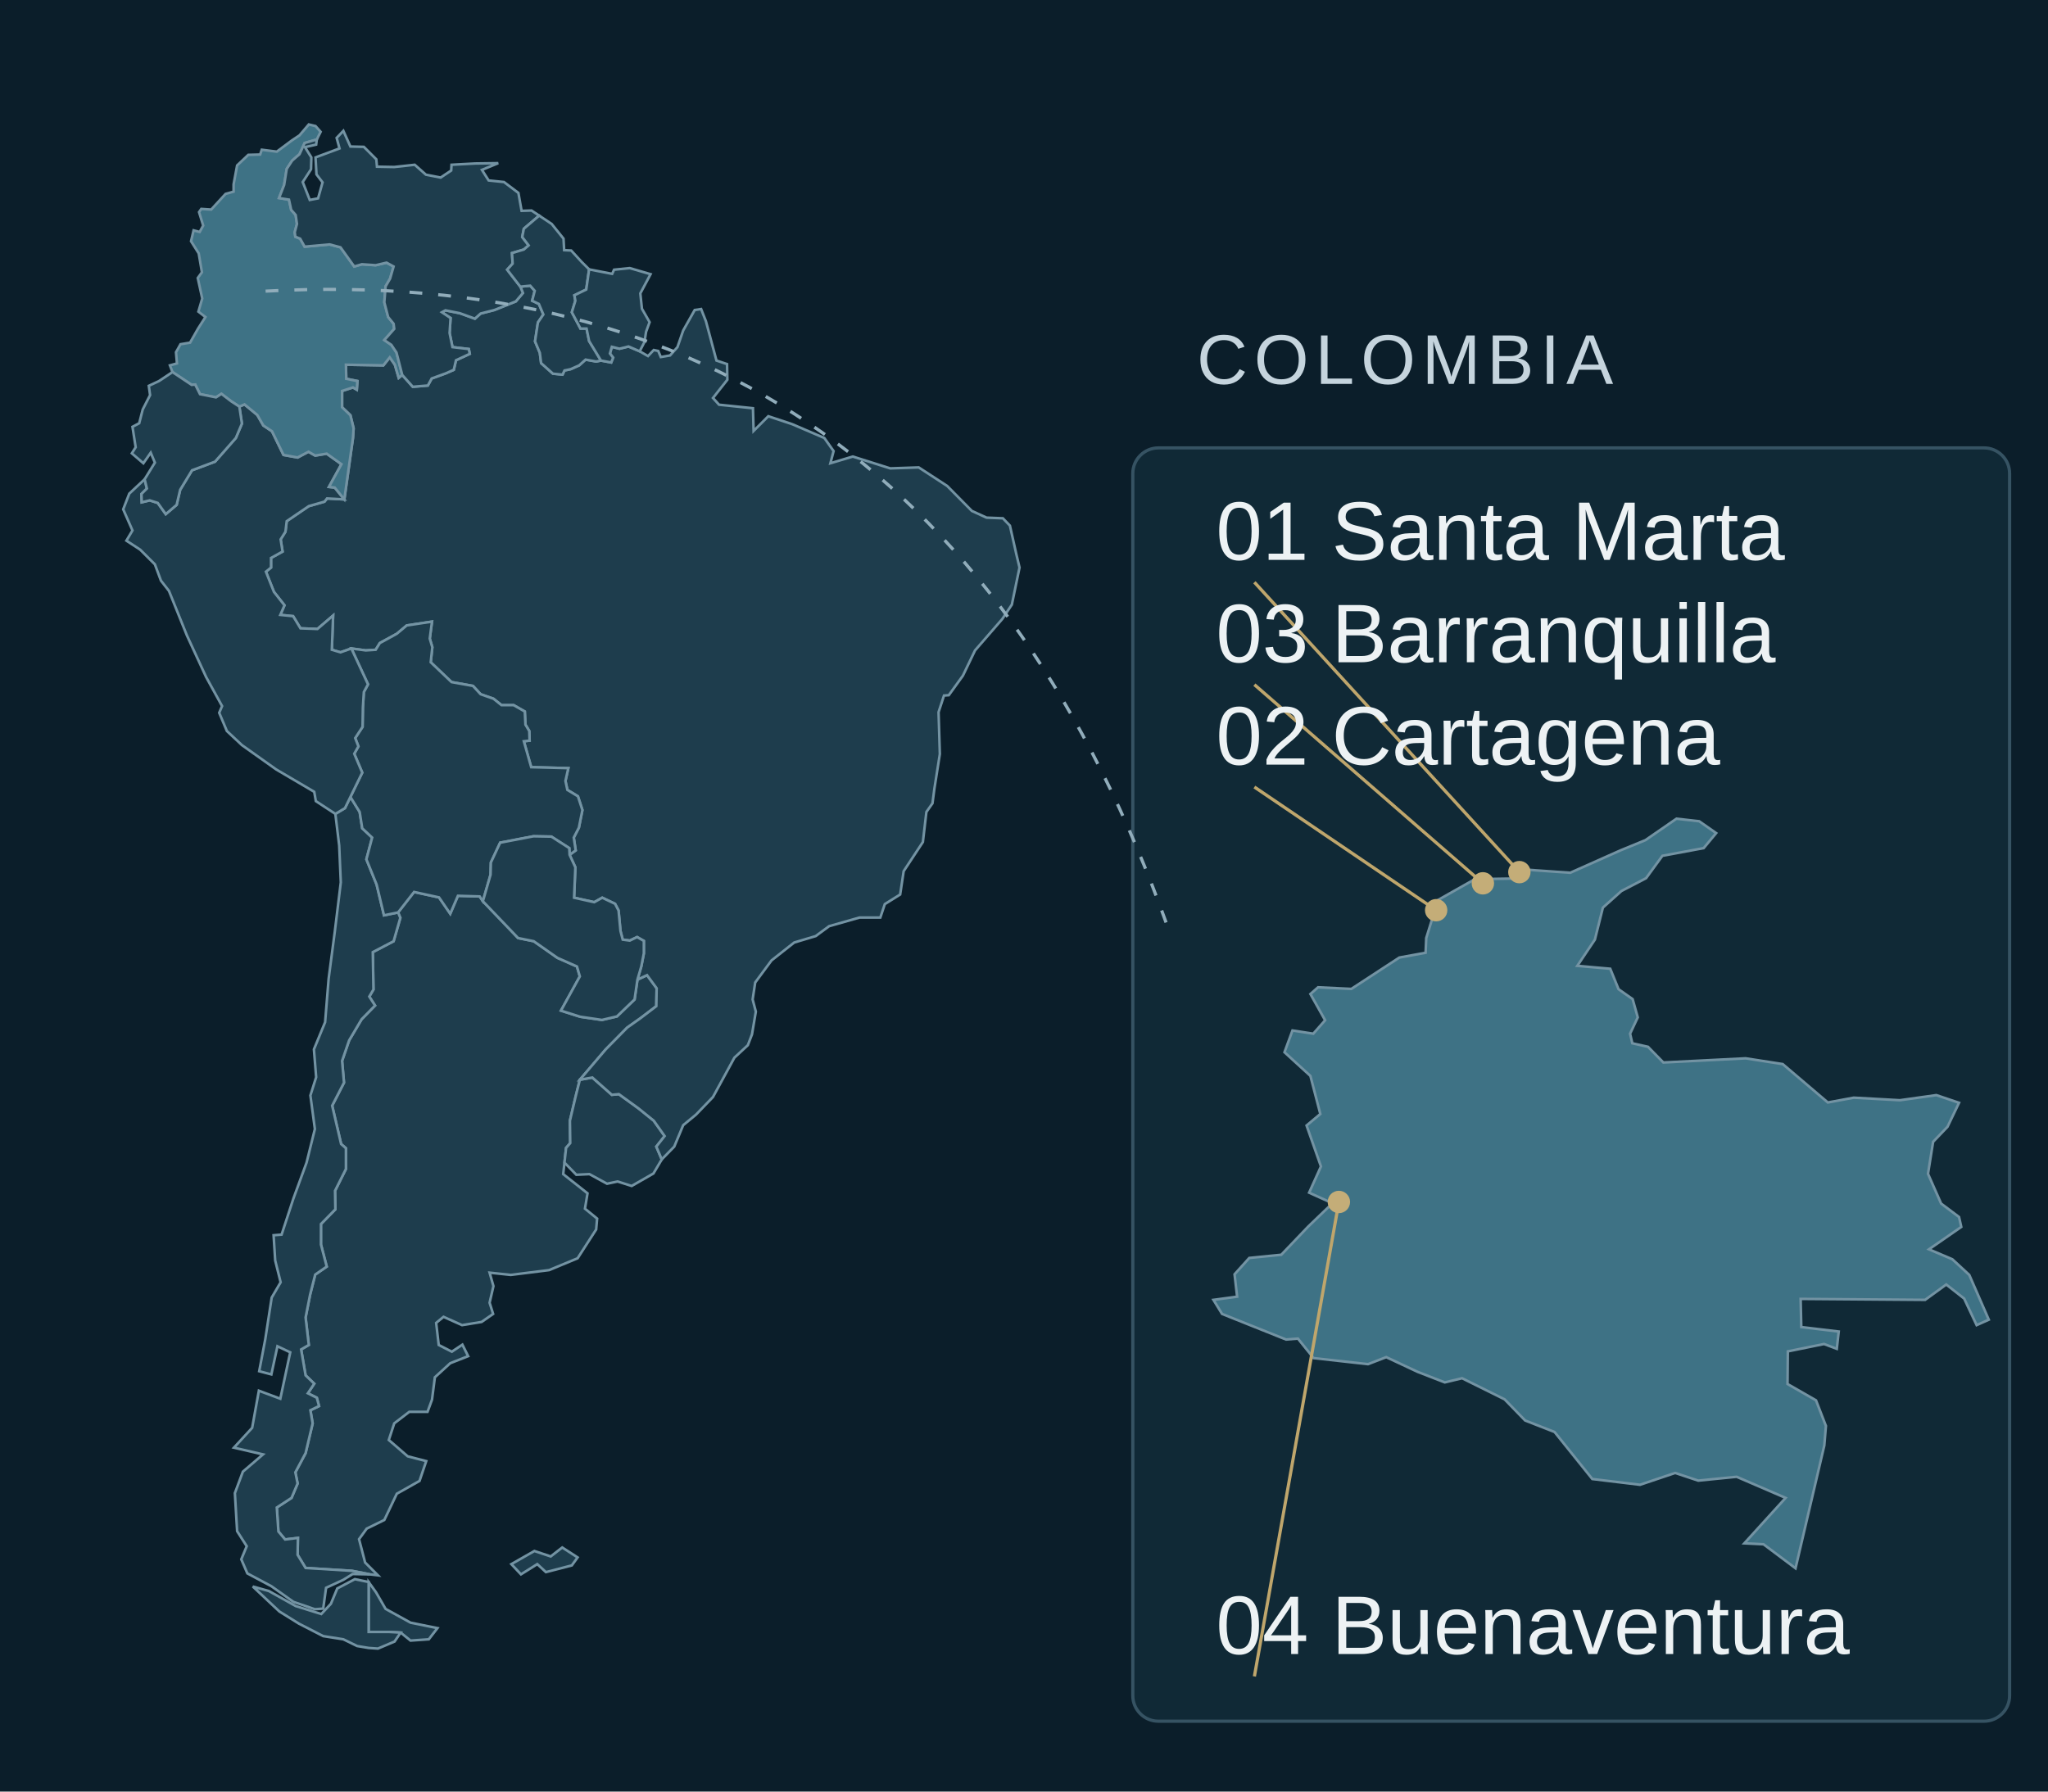
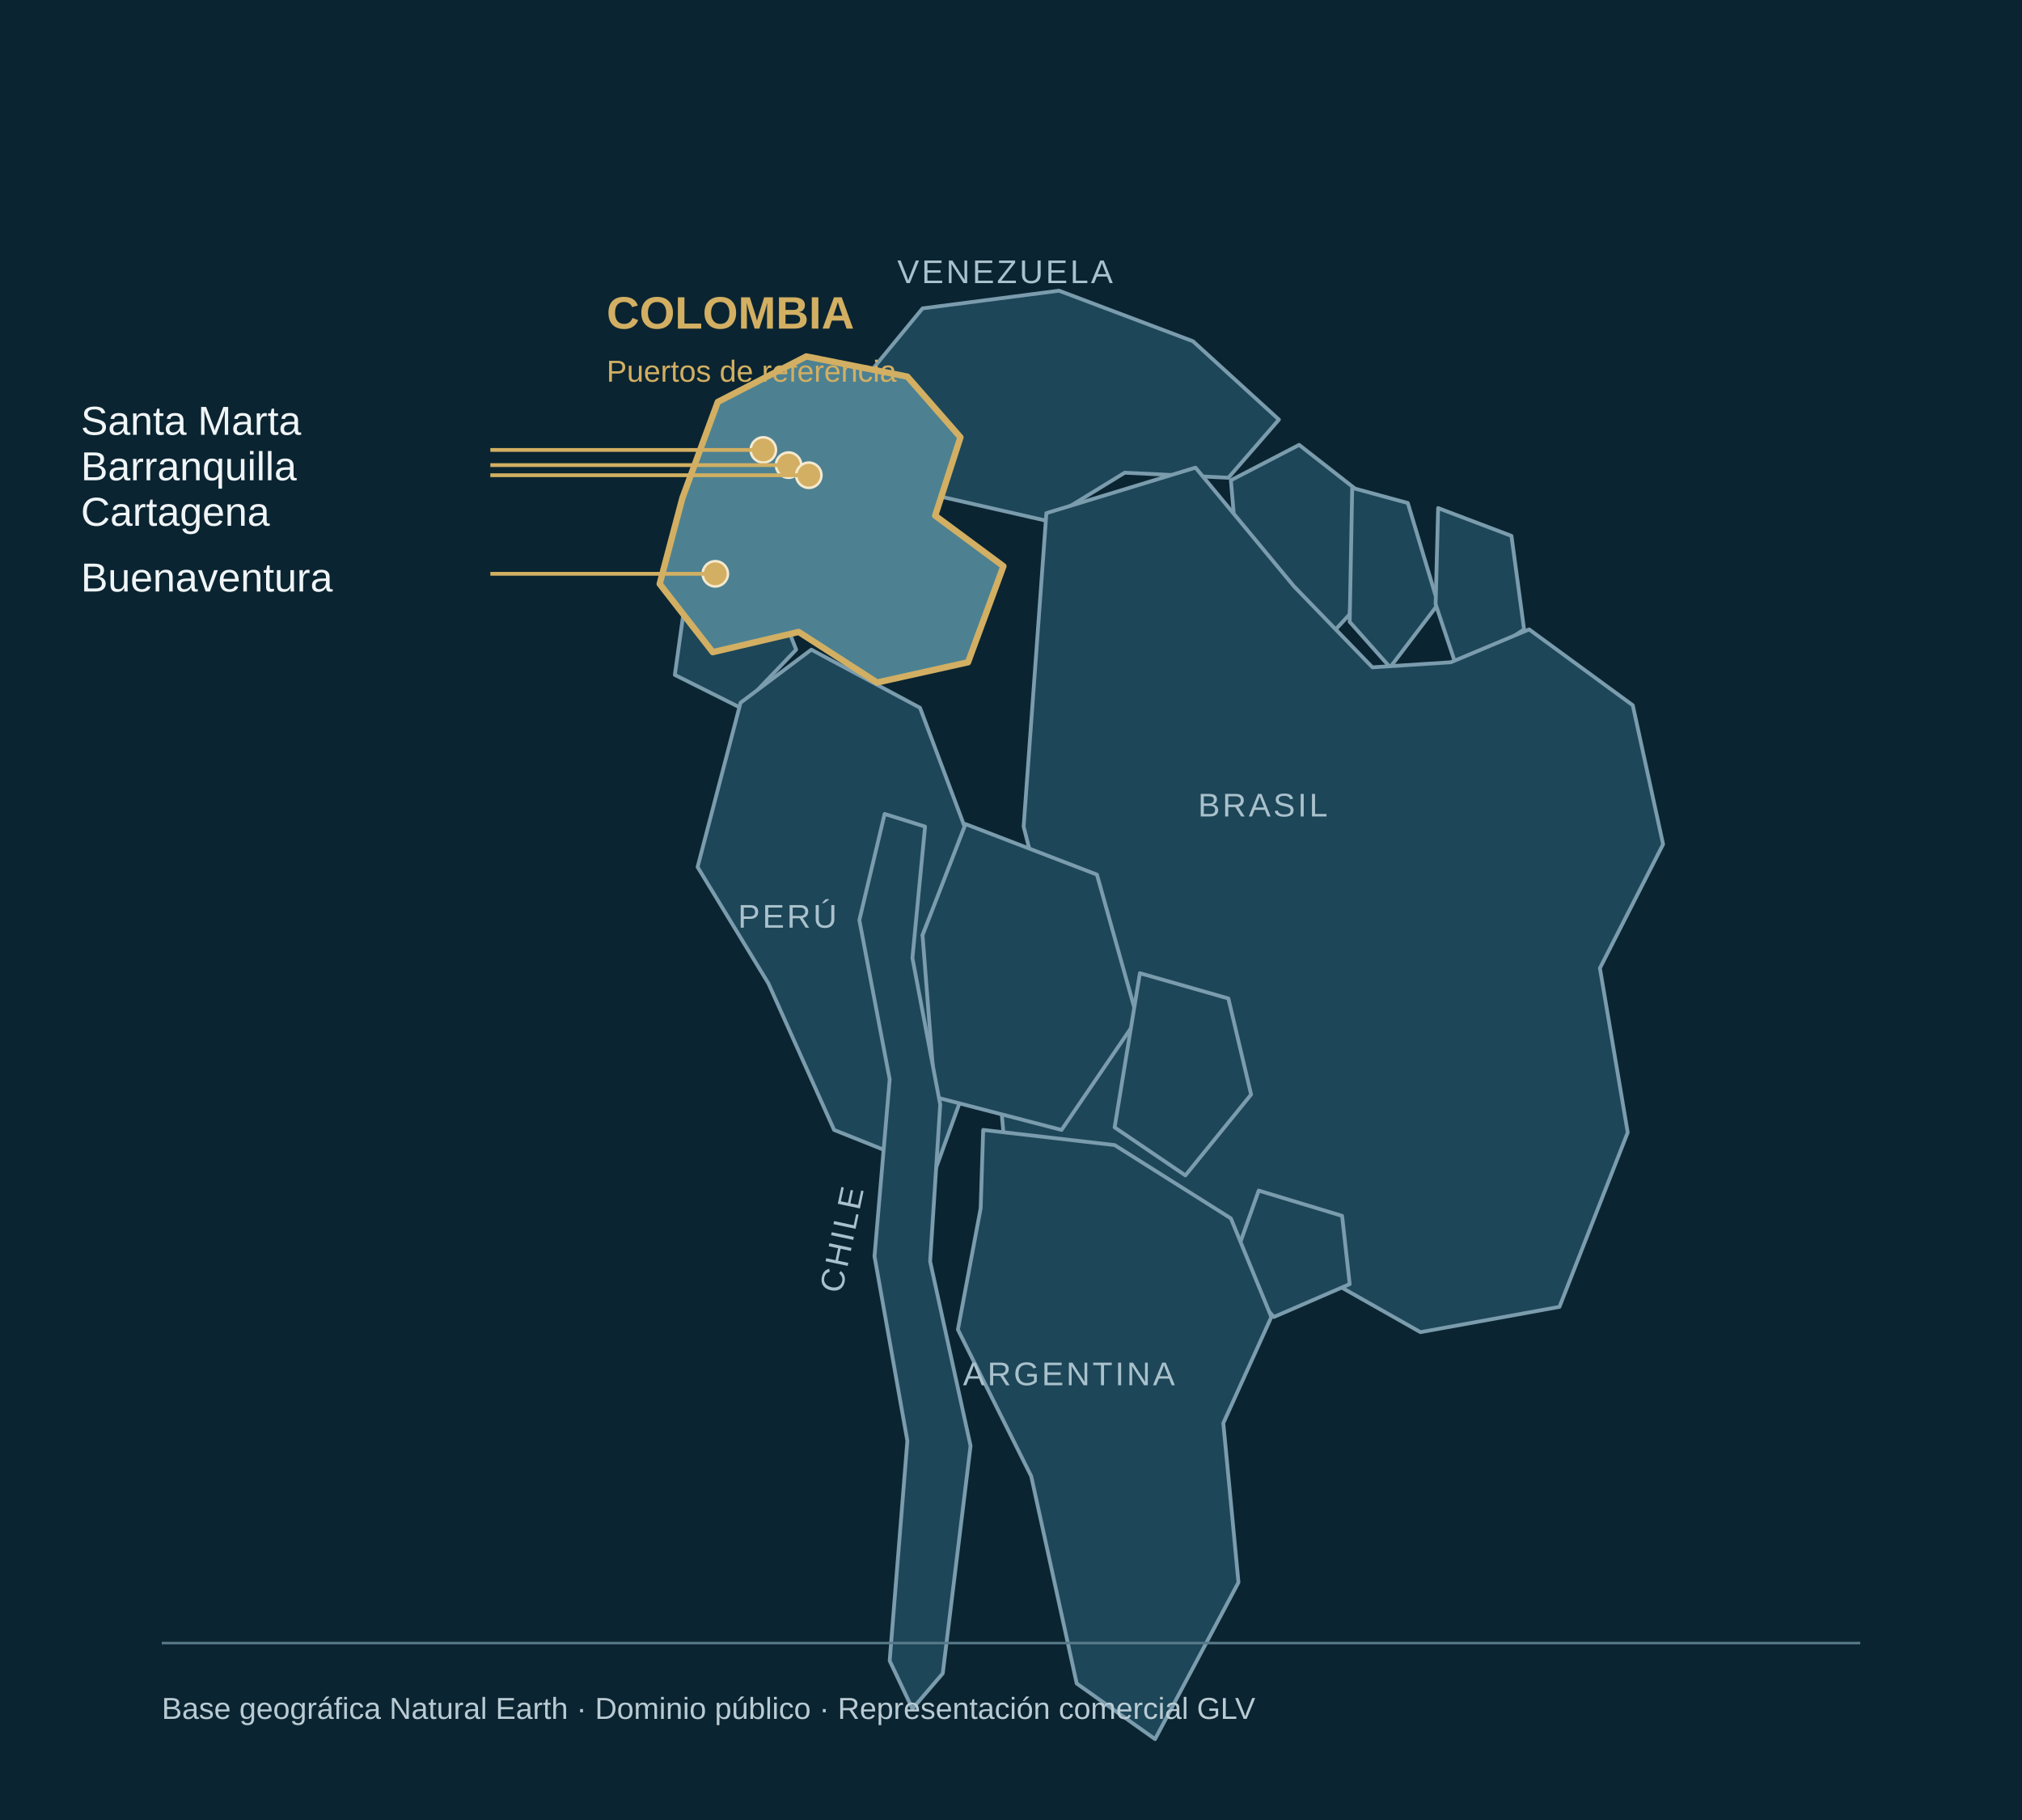
- <svg xmlns="http://www.w3.org/2000/svg" viewBox="0 0 640 560" role="img" aria-label="Colombia: Santa Marta, Barranquilla, Cartagena y Buenaventura">
-   <rect width="640" height="560" fill="#0b1e2a" />
-   <path d="M115.2 494.5L117.5 497.7L120.5 502.9L128.3 507.2L136.7 508.9L134.0 512.4L128.3 512.8L125.2 510.3L121.6 510.1L115.2 510.1L115.2 494.5Z" fill="#1e3d4d" stroke="#7393a3" stroke-width=".8" />
-   <path d="M181.2 337.5L179.8 343.1L178.1 350.3L178.2 357.3L176.9 358.8L176.4 363.4L176.0 367.0L183.6 373.0L182.8 377.8L186.6 380.9L186.3 384.3L180.5 393.3L171.6 397.0L159.6 398.5L153.0 397.8L154.2 402.0L153.0 407.2L154.1 410.7L150.5 413.2L144.4 414.2L138.6 411.6L136.3 413.5L137.1 420.4L141.2 422.5L144.5 420.3L146.3 423.9L140.7 426.1L135.9 430.5L135.0 437.5L133.6 441.3L127.9 441.3L123.2 444.9L121.5 450.1L127.4 455.2L133.2 456.7L131.1 462.9L124.0 466.9L120.1 475.1L114.6 477.8L112.2 481.1L114.1 488.4L118.1 492.4L115.6 492.1L110.0 491.0L95.5 490.1L93.0 486.0L93.1 480.7L89.1 481.2L87.0 478.7L86.5 471.2L91.1 468.2L93.0 463.7L92.3 460.2L95.5 454.2L97.7 444.9L97.0 440.8L99.7 439.5L99.0 436.9L96.2 435.5L98.2 432.5L95.5 429.9L94.1 421.8L96.5 420.4L95.5 411.8L96.9 404.7L98.5 398.4L102.1 395.9L100.3 389.0L100.3 382.6L104.8 378.0L104.7 372.2L108.1 365.4L108.1 358.9L106.6 357.6L103.8 345.6L107.5 338.4L106.9 331.6L109.1 325.2L113.0 318.6L117.2 314.3L115.4 311.5L116.7 309.3L116.5 297.6L123.0 294.2L125.1 286.9L124.4 285.2L129.4 278.8L137.2 280.5L140.7 285.6L143.1 280.0L149.9 280.2L150.9 281.7L161.9 293.2L166.8 294.2L174.2 299.4L180.3 302.1L181.2 305.2L175.3 315.9L181.3 317.8L188.1 318.8L192.8 317.7L198.3 312.4L199.2 306.2L202.2 304.8L205.2 308.9L205.1 314.5L200.1 318.3L196.0 321.2L189.3 328.0L181.2 337.5Z" fill="#1e3d4d" stroke="#7393a3" stroke-width=".8" />
-   <path d="M115.2 494.5L115.2 510.1L121.6 510.1L125.2 510.3L123.3 513.1L118.1 515.3L115.2 515.1L111.6 514.5L107.3 512.4L101.0 511.4L93.4 507.5L87.3 503.7L79.0 495.9L84.0 497.3L92.4 502.0L100.4 504.5L103.4 501.3L105.4 496.5L110.9 493.6L115.2 494.5Z" fill="#1e3d4d" stroke="#7393a3" stroke-width=".8" />
-   <path d="M109.5 249.1L112.4 253.8L113.2 258.9L116.3 261.8L114.5 268.6L117.7 276.5L120.0 286.1L124.4 285.2L125.1 286.9L123.0 294.2L116.5 297.6L116.7 309.3L115.4 311.5L117.2 314.3L113.0 318.6L109.1 325.2L106.9 331.6L107.5 338.4L103.8 345.6L106.6 357.6L108.1 358.9L108.1 365.4L104.7 372.2L104.8 378.0L100.3 382.6L100.3 389.0L102.1 395.9L98.5 398.4L96.9 404.7L95.5 411.8L96.5 420.4L94.1 421.8L95.5 429.9L98.2 432.5L96.2 435.5L99.0 436.9L99.7 439.5L97.0 440.8L97.7 444.9L95.5 454.2L92.3 460.2L93.0 463.7L91.1 468.2L86.5 471.2L87.0 478.7L89.1 481.2L93.1 480.7L93.0 486.0L95.5 490.1L110.0 491.0L115.6 492.1L110.2 492.0L107.3 493.8L101.9 496.3L101.0 502.8L98.4 503.0L91.7 500.7L84.8 495.8L84.8 495.8L77.3 491.8L75.4 487.4L77.1 483.3L74.1 478.6L73.4 466.7L75.9 460.0L82.2 454.6L73.1 452.5L78.8 446.3L80.9 434.7L87.6 437.2L90.7 422.7L86.7 420.8L84.8 429.6L81.0 428.6L82.9 418.6L84.9 405.6L87.7 400.8L86.0 394.0L85.5 386.1L88.0 385.9L91.7 374.6L95.8 363.4L98.4 352.9L97.0 342.4L98.8 336.7L98.1 328.0L101.6 319.5L102.7 305.9L104.6 291.4L106.5 275.8L106.0 264.3L104.8 254.4L107.8 252.6L109.5 249.1Z" fill="#1e3d4d" stroke="#7393a3" stroke-width=".8" />
-   <path d="M159.8 488.9L167.0 484.8L172.1 486.5L175.7 483.7L180.5 486.8L178.7 489.3L170.6 491.4L167.9 488.9L162.8 492.1L159.8 488.9Z" fill="#1e3d4d" stroke="#7393a3" stroke-width=".8" />
-   <path d="M181.2 337.5L185.1 336.8L191.2 342.2L193.4 342.0L199.6 346.5L204.3 350.3L207.7 355.1L205.1 358.4L206.8 362.4L204.2 366.8L197.4 370.7L193.0 369.3L189.7 370.0L184.2 367.0L180.1 367.2L176.4 363.4L176.9 358.8L178.2 357.3L178.1 350.3L179.8 343.1L181.2 337.5Z" fill="#1e3d4d" stroke="#7393a3" stroke-width=".8" />
-   <path d="M206.8 362.4L205.1 358.4L207.7 355.1L204.3 350.3L199.6 346.5L193.4 342.0L191.2 342.2L185.1 336.8L181.2 337.5L189.3 328.0L196.0 321.2L200.1 318.3L205.1 314.5L205.2 308.9L202.2 304.8L199.2 306.2L200.4 302.1L201.2 298.0L201.2 294.1L199.1 292.9L196.8 294.0L194.6 293.7L193.9 291.0L193.3 284.6L192.2 282.5L188.2 280.6L185.7 282.0L179.4 280.6L179.8 271.1L178.0 267.2L179.9 265.8L179.3 261.8L180.9 258.7L182.0 253.2L180.6 248.9L177.3 246.9L176.7 244.1L177.6 240.1L166.0 239.8L163.7 231.7L165.5 231.5L165.4 228.5L164.2 226.5L164.0 222.4L160.5 220.4L156.7 220.4L154.2 218.4L150.2 217.0L147.8 214.4L141.1 213.2L134.6 207.0L135.1 202.3L134.3 199.6L135.0 194.3L127.1 195.5L124.0 198.1L118.7 201.0L117.4 203.1L114.3 203.3L109.8 202.7L106.4 203.9L103.7 203.1L104.1 192.4L99.2 196.6L93.9 196.4L91.6 192.6L87.6 192.2L88.9 189.2L85.6 185.0L83.1 178.7L84.7 177.4L84.7 174.4L88.3 172.4L87.7 168.6L89.2 166.2L89.6 162.9L96.5 158.2L101.4 156.8L102.2 155.8L107.6 156.1L110.3 136.9L110.5 133.9L109.5 129.8L106.9 127.3L106.9 122.2L110.3 121.1L111.5 121.8L111.7 119.1L108.2 118.4L108.1 114.0L119.8 114.2L121.8 111.7L123.4 114.0L124.6 118.1L125.7 117.2L129.0 120.9L133.7 120.5L134.9 118.3L139.3 116.7L141.8 115.6L142.5 112.6L146.8 110.6L146.5 109.1L141.4 108.5L140.5 104.1L140.8 99.4L138.1 97.6L139.2 97.0L143.7 97.9L148.4 99.6L150.2 98.0L154.5 96.9L161.2 94.2L163.4 91.6L162.6 89.6L165.7 89.3L167.1 90.9L166.3 94.0L168.4 95.0L169.8 98.3L168.1 100.8L167.2 106.7L168.7 110.3L169.1 113.5L172.8 116.8L175.8 117.1L176.4 115.8L178.3 115.4L181.0 114.2L183.0 112.4L186.3 113.0L187.8 112.7L191.0 113.3L191.6 111.8L190.6 110.5L191.2 108.4L193.6 109.0L196.4 108.3L199.9 109.8L202.5 111.3L204.3 109.4L205.7 109.7L206.5 111.6L209.4 111.1L211.7 108.5L213.5 103.3L217.1 96.9L219.1 96.6L220.6 100.4L223.9 112.7L227.2 113.8L227.3 118.7L222.8 124.4L224.7 126.5L235.3 127.6L235.5 134.7L240.1 130.1L247.6 132.6L257.6 136.9L260.5 141.0L259.5 144.8L266.5 142.7L278.2 146.4L287.1 146.1L296.0 151.9L303.7 159.7L308.3 161.8L313.4 162.0L315.6 164.3L317.6 173.2L318.6 177.4L316.2 189.0L313.2 193.5L304.7 203.3L300.9 211.2L296.5 217.3L295.0 217.4L293.3 222.6L293.7 235.7L292.0 246.5L291.4 251.1L289.5 253.8L288.4 263.2L282.4 272.3L281.3 279.6L276.5 282.6L275.1 286.8L268.6 286.8L259.1 289.5L254.9 292.6L248.2 294.6L241.1 300.2L236.0 307.1L235.2 312.4L236.2 316.2L235.0 323.3L233.7 326.7L229.5 330.6L222.8 342.9L217.5 348.4L213.5 351.7L210.7 358.4L206.8 362.4Z" fill="#1e3d4d" stroke="#7393a3" stroke-width=".8" />
-   <path d="M109.8 202.7L114.3 203.3L117.4 203.1L118.7 201.0L124.0 198.1L127.1 195.5L135.0 194.3L134.3 199.6L135.1 202.3L134.6 207.0L141.1 213.2L147.8 214.4L150.2 217.0L154.2 218.4L156.7 220.4L160.5 220.4L164.0 222.4L164.2 226.5L165.4 228.5L165.5 231.5L163.7 231.7L166.0 239.8L177.6 240.1L176.7 244.1L177.3 246.9L180.6 248.9L182.0 253.2L180.9 258.7L179.3 261.8L179.9 265.8L178.0 267.2L177.9 265.1L172.3 261.5L166.7 261.4L156.3 263.4L153.4 269.6L153.3 273.4L150.9 281.7L149.9 280.2L143.1 280.0L140.7 285.6L137.2 280.5L129.4 278.8L124.4 285.2L120.0 286.1L117.7 276.5L114.5 268.6L116.3 261.8L113.2 258.9L112.4 253.8L109.5 249.1L113.2 241.5L110.7 235.6L112.0 233.3L111.0 230.7L113.3 227.2L113.4 221.2L113.7 216.3L115.0 213.9L109.8 202.7Z" fill="#1e3d4d" stroke="#7393a3" stroke-width=".8" />
-   <path d="M107.6 156.1L102.2 155.8L101.4 156.8L96.5 158.2L89.6 162.9L89.2 166.2L87.7 168.6L88.3 172.4L84.7 174.4L84.7 177.4L83.1 178.7L85.6 185.0L88.9 189.2L87.6 192.2L91.6 192.6L93.9 196.4L99.2 196.6L104.1 192.4L103.7 203.1L106.4 203.9L109.8 202.7L115.0 213.9L113.7 216.3L113.4 221.2L113.3 227.2L111.0 230.7L112.0 233.3L110.7 235.6L113.2 241.5L109.5 249.1L107.8 252.6L104.8 254.4L98.7 250.4L98.2 247.5L86.3 240.5L75.6 232.9L70.9 228.5L68.5 222.8L69.4 220.7L64.4 211.6L58.4 198.6L52.8 184.7L50.3 181.5L48.4 176.4L43.8 171.8L39.5 169.0L41.4 165.8L38.5 159.2L40.4 154.3L45.2 149.8L45.9 152.7L44.2 154.4L44.3 157.0L46.8 156.4L49.3 157.2L51.8 160.7L55.2 157.8L56.3 153.1L60.0 147.0L67.2 144.3L73.7 136.9L75.6 132.4L74.8 127.1L76.4 126.4L80.4 129.7L82.3 133.0L85.0 134.8L88.6 142.2L93.0 143.0L96.4 141.2L98.5 142.4L102.1 141.8L106.7 145.1L102.8 152.2L104.6 152.4L107.6 156.1Z" fill="#1e3d4d" stroke="#7393a3" stroke-width=".8" />
-   <path d="M125.7 117.2L124.6 118.1L123.4 114.0L121.8 111.7L119.8 114.2L108.1 114.0L108.2 118.4L111.7 119.1L111.5 121.8L110.3 121.1L106.9 122.2L106.9 127.3L109.5 129.8L110.5 133.9L110.3 136.9L107.6 156.1L104.6 152.4L102.8 152.2L106.7 145.1L102.1 141.8L98.5 142.4L96.4 141.2L93.0 143.0L88.6 142.2L85.0 134.8L82.3 133.0L80.4 129.7L76.4 126.4L74.8 127.1L72.2 125.4L69.2 123.1L67.5 124.2L62.5 123.2L61.0 120.2L59.9 120.3L53.9 116.3L53.1 114.2L55.3 113.6L55.0 110.1L56.4 107.6L59.4 107.1L61.9 102.7L64.2 99.1L62.0 97.4L63.2 93.3L61.8 86.9L63.1 85.1L62.1 79.2L59.7 75.4L60.5 72.0L62.4 72.5L63.5 70.5L62.2 66.3L62.9 65.3L66.0 65.5L70.5 60.6L73.0 59.9L73.0 57.6L74.1 51.7L77.6 48.4L81.3 48.3L81.8 46.8L86.5 47.4L91.2 43.9L93.6 42.3L96.5 38.9L98.6 39.4L100.2 41.2L99.0 43.6L95.2 44.7L93.6 48.2L91.3 50.2L89.6 52.8L88.8 57.8L87.2 61.9L90.3 62.4L91.0 65.6L92.4 67.2L92.8 70.0L92.1 72.6L92.3 74.0L93.8 74.6L95.2 77.1L103.0 76.4L106.4 77.3L110.7 83.3L113.1 82.6L117.4 82.9L120.8 82.1L123.0 83.3L121.9 87.1L120.5 89.5L120.1 94.5L121.3 99.1L123.0 101.2L123.2 102.8L120.1 106.3L122.3 107.8L123.9 110.2L125.7 117.2Z" fill="#3e7285" stroke="#7393a3" stroke-width=".8" />
-   <path d="M162.6 89.6L163.4 91.6L161.2 94.2L154.5 96.9L150.2 98.0L148.4 99.6L143.7 97.9L139.2 97.0L138.1 97.6L140.8 99.4L140.5 104.1L141.4 108.5L146.5 109.1L146.8 110.6L142.5 112.6L141.8 115.6L139.3 116.7L134.9 118.3L133.7 120.5L129.0 120.9L125.7 117.2L123.9 110.2L122.3 107.8L120.1 106.3L123.2 102.8L123.0 101.2L121.3 99.1L120.1 94.5L120.5 89.5L121.9 87.1L123.0 83.3L120.8 82.1L117.4 82.9L113.1 82.6L110.7 83.3L106.4 77.3L103.0 76.4L95.2 77.1L93.8 74.6L92.3 74.0L92.1 72.6L92.8 70.0L92.4 67.2L91.0 65.6L90.3 62.4L87.2 61.9L88.8 57.8L89.6 52.8L91.3 50.2L93.6 48.2L95.2 44.7L99.0 43.6L98.8 45.2L95.3 46.0L97.3 49.2L97.2 52.9L94.6 56.9L96.8 62.5L99.4 62.0L100.8 57.0L98.9 54.5L98.6 49.2L106.1 46.4L105.2 43.1L107.3 40.9L109.5 45.8L113.7 45.9L117.6 49.8L117.8 52.1L123.2 52.2L129.6 51.5L133.1 54.6L137.7 55.5L141.0 53.3L141.1 51.5L148.5 51.1L155.7 51.0L150.6 53.1L152.7 56.4L157.5 56.9L162.0 60.3L163.0 65.9L166.1 65.8L168.5 67.4L163.7 71.5L163.2 74.1L165.2 76.7L163.7 78.0L160.0 79.1L160.2 82.4L158.5 84.3L162.6 89.6Z" fill="#1e3d4d" stroke="#7393a3" stroke-width=".8" />
-   <path d="M187.8 112.7L186.3 113.0L183.0 112.4L181.0 114.2L178.3 115.4L176.4 115.8L175.8 117.1L172.8 116.8L169.1 113.5L168.7 110.3L167.2 106.7L168.1 100.8L169.8 98.3L168.4 95.0L166.3 94.0L167.1 90.9L165.7 89.3L162.6 89.6L158.5 84.3L160.2 82.4L160.0 79.1L163.7 78.0L165.2 76.7L163.2 74.1L163.7 71.5L168.5 67.4L172.4 70.0L176.1 74.6L176.3 78.2L178.5 78.3L181.7 81.8L184.1 84.2L183.2 90.5L179.5 92.3L179.8 94.0L178.7 97.6L181.4 102.7L183.3 102.7L184.1 106.6L187.8 112.7Z" fill="#1e3d4d" stroke="#7393a3" stroke-width=".8" />
-   <path d="M199.9 109.8L196.4 108.3L193.6 109.0L191.2 108.4L190.6 110.5L191.6 111.8L191.0 113.3L187.8 112.7L184.1 106.6L183.3 102.7L181.4 102.7L178.7 97.6L179.8 94.0L179.5 92.3L183.2 90.5L184.1 84.2L191.3 85.6L191.9 84.3L196.8 83.8L203.3 85.7L200.1 91.7L200.6 96.5L203.0 100.7L201.9 103.7L201.4 106.9L199.9 109.8Z" fill="#1e3d4d" stroke="#7393a3" stroke-width=".8" />
-   <path d="M74.8 127.1L75.6 132.4L73.7 136.9L67.2 144.3L60.0 147.0L56.3 153.1L55.2 157.8L51.8 160.7L49.3 157.2L46.8 156.4L44.3 157.0L44.2 154.4L45.9 152.7L45.2 149.8L48.4 144.6L47.1 141.5L44.8 144.8L41.2 141.7L42.4 139.8L41.4 133.4L43.5 132.3L44.6 128.0L46.9 123.5L46.5 120.6L49.7 119.1L53.9 116.3L59.9 120.3L61.0 120.2L62.5 123.2L67.5 124.2L69.2 123.1L72.2 125.4L74.8 127.1Z" fill="#1e3d4d" stroke="#7393a3" stroke-width=".8" />
-   <path d="M178.0 267.2L179.8 271.1L179.4 280.6L185.7 282.0L188.2 280.6L192.2 282.5L193.3 284.6L193.9 291.0L194.6 293.7L196.8 294.0L199.1 292.9L201.2 294.1L201.2 298.0L200.4 302.1L199.2 306.2L198.3 312.4L192.8 317.7L188.1 318.8L181.3 317.8L175.3 315.9L181.2 305.2L180.3 302.1L174.2 299.4L166.8 294.2L161.9 293.2L150.9 281.7L153.3 273.4L153.4 269.6L156.3 263.4L166.7 261.4L172.3 261.5L177.9 265.1L178.0 267.2Z" fill="#1e3d4d" stroke="#7393a3" stroke-width=".8" />
-   <rect x="354" y="140" width="274" height="398" rx="8" fill="#102936" stroke="#365363" />
-   <path d="M621.5 412.5L617.7 414.2L613.8 405.9L608.2 401.5L601.6 406.3L562.7 406.0L562.9 414.8L574.6 416.2L574.0 421.6L570.0 420.1L558.7 422.4L558.6 432.6L567.5 437.7L570.6 445.7L570.1 451.8L561.1 490.2L551.1 482.7L545.1 482.4L558.0 468.2L542.7 461.6L530.7 462.8L523.5 460.4L512.5 464.1L497.6 462.3L485.8 447.6L476.6 444.0L470.2 437.4L456.9 430.8L451.5 432.1L443.0 428.8L433.2 424.2L427.5 426.4L410.5 424.5L405.6 418.4L401.9 418.7L381.9 410.7L379.2 406.3L386.6 405.3L385.8 398.3L390.4 393.2L400.4 392.2L408.8 383.4L416.4 376.1L409.1 372.8L412.8 364.6L408.3 351.8L412.6 348.2L409.5 336.3L401.4 328.9L403.9 322.1L410.4 323.1L414.1 318.9L409.5 310.7L411.9 308.6L422.3 309.1L437.3 299.3L445.5 297.8L445.7 293.2L449.4 281.3L460.9 274.8L473.5 274.6L475.1 271.7L490.7 272.8L506.4 265.8L514.2 262.6L523.9 255.9L531.0 256.7L536.3 260.4L532.4 265.1L519.5 267.5L514.4 274.5L506.7 278.5L500.9 283.7L498.4 293.7L492.9 301.9L503.2 302.8L505.8 309.2L510.2 312.3L511.8 318.0L509.4 323.1L510.1 326.1L515.0 327.2L519.8 332.1L545.5 330.8L557.1 332.6L571.2 344.6L579.3 343.1L593.7 343.9L605.1 342.3L612.2 344.7L608.6 352.2L604.1 356.9L602.5 366.9L606.6 376.2L612.2 380.4L612.9 383.5L602.8 390.5L610.1 393.6L615.4 398.5L621.5 412.5Z" fill="#3e7285" stroke="#7393a3" stroke-width=".8" />
-   <path d="M474.8 272.6L392 182" fill="none" stroke="#bfa66c" stroke-width="1" />
-   <circle cx="474.8" cy="272.6" r="3.5" fill="#c4ad78" />
-   <text x="380" y="175" fill="#edf2f4" font-family="Arial,sans-serif" font-size="26">01 Santa Marta</text>
-   <path d="M463.4 276.1L392 214" fill="none" stroke="#bfa66c" stroke-width="1" />
-   <circle cx="463.4" cy="276.1" r="3.5" fill="#c4ad78" />
-   <text x="380" y="207" fill="#edf2f4" font-family="Arial,sans-serif" font-size="26">03 Barranquilla</text>
-   <path d="M448.8 284.5L392 246" fill="none" stroke="#bfa66c" stroke-width="1" />
-   <circle cx="448.8" cy="284.5" r="3.5" fill="#c4ad78" />
-   <text x="380" y="239" fill="#edf2f4" font-family="Arial,sans-serif" font-size="26">02 Cartagena</text>
-   <path d="M418.4 375.7L392 524" fill="none" stroke="#bfa66c" stroke-width="1" />
-   <circle cx="418.4" cy="375.7" r="3.5" fill="#c4ad78" />
-   <text x="380" y="517" fill="#edf2f4" font-family="Arial,sans-serif" font-size="26">04 Buenaventura</text>
-   <path d="M83.0 91.0Q290 80 365 290" fill="none" stroke="#91adbb" stroke-width="1" stroke-dasharray="4 5" />
-   <text x="374" y="120" fill="#c5d4dd" font-family="Arial,sans-serif" font-size="22" letter-spacing="2">COLOMBIA</text>
+ <svg xmlns="http://www.w3.org/2000/svg" viewBox="0 0 800 720" role="img" aria-labelledby="title desc">
+   <rect width="800" height="720" fill="#0b2431" />
+   <g fill="#1d4658" stroke="#7a9cad" stroke-width="1.5" stroke-linejoin="round">
+     <path id="venezuela" d="M365 122l54-7 53 20 34 31-20 23-41-2-31 19-57-13-20-37z" />
+     <path id="guyana" d="M487 190l27-14 23 18-3 49-24 26-19-32z" />
+     <path id="suriname" d="M535 193l22 6 12 40-19 25-16-18z" />
+     <path id="french-guiana" d="M569 201l29 11 5 37-26 17-9-27z" />
+     <path id="brazil" d="M414 203l59-18 39 47 31 32 31-2 31-13 41 30 12 55-25 49 11 65-27 69-55 10-53-30-30 21-48-4-32-44-5-55 24-37-13-51z" />
+     <path id="ecuador" d="M273 224l31 5 11 28-22 23-26-13z" />
+     <path id="peru" d="M293 278l28-21 43 23 18 48-17 42 22 46-17 47-40-16-26-58-28-46z" />
+     <path id="bolivia" d="M382 326l52 20 16 57-30 44-50-13-5-64z" />
+     <path id="paraguay" d="M451 385l35 10 9 38-26 32-28-19z" />
+     <path id="uruguay" d="M498 471l33 10 3 27-30 13-17-19z" />
+     <path id="argentina" d="M389 447l52 6 46 29 16 39-19 42 6 63-33 62-31-22-18-82-29-58 9-48z" />
+     <path id="chile" d="M350 322l16 5-5 52 11 58-4 62 16 73-11 90-12 14-9-19 7-87-13-73 6-70-12-63z" />
+   </g>
+   <path id="colombia" d="M284 159l35-18 40 8 21 24-10 31 27 20-14 38-36 8-31-20-34 8-21-27 9-34z" fill="#4d8192" stroke="#d2af62" stroke-width="2.5" stroke-linejoin="round" />
+   <g fill="#d2af62" stroke="#f5e9cf" stroke-width="1">
+     <circle cx="302" cy="178" r="5" />
+     <circle cx="312" cy="184" r="5" />
+     <circle cx="320" cy="188" r="5" />
+     <circle cx="283" cy="227" r="5" />
+   </g>
+   <g stroke="#d2af62" stroke-width="1.5" fill="none">
+     <path d="M302 178h-108" />
+     <path d="M312 184h-118" />
+     <path d="M320 188h-126" />
+     <path d="M283 227h-89" />
+   </g>
+   <g fill="#f0f5f7" font-family="Arial, sans-serif" font-size="16">
+     <text x="32" y="172">Santa Marta</text>
+     <text x="32" y="190">Barranquilla</text>
+     <text x="32" y="208">Cartagena</text>
+     <text x="32" y="234">Buenaventura</text>
+   </g>
+   <g fill="#a9c1cc" font-family="Arial, sans-serif" font-size="13" letter-spacing="1">
+     <text x="355" y="112">VENEZUELA</text>
+     <text x="474" y="323">BRASIL</text>
+     <text x="292" y="367">PERÚ</text>
+     <text x="381" y="548">ARGENTINA</text>
+     <text x="333" y="512" transform="rotate(-78 333 512)">CHILE</text>
+   </g>
+   <g fill="#d2af62" font-family="Arial, sans-serif">
+     <text x="240" y="130" font-size="18" font-weight="700">COLOMBIA</text>
+     <text x="240" y="151" font-size="12">Puertos de referencia</text>
+   </g>
+   <path d="M64 650h672" stroke="#587989" stroke-width="1" />
+   <text x="64" y="680" fill="#b9cbd3" font-family="Arial, sans-serif" font-size="12">Base geográfica Natural Earth · Dominio público · Representación comercial GLV</text>
</svg>
